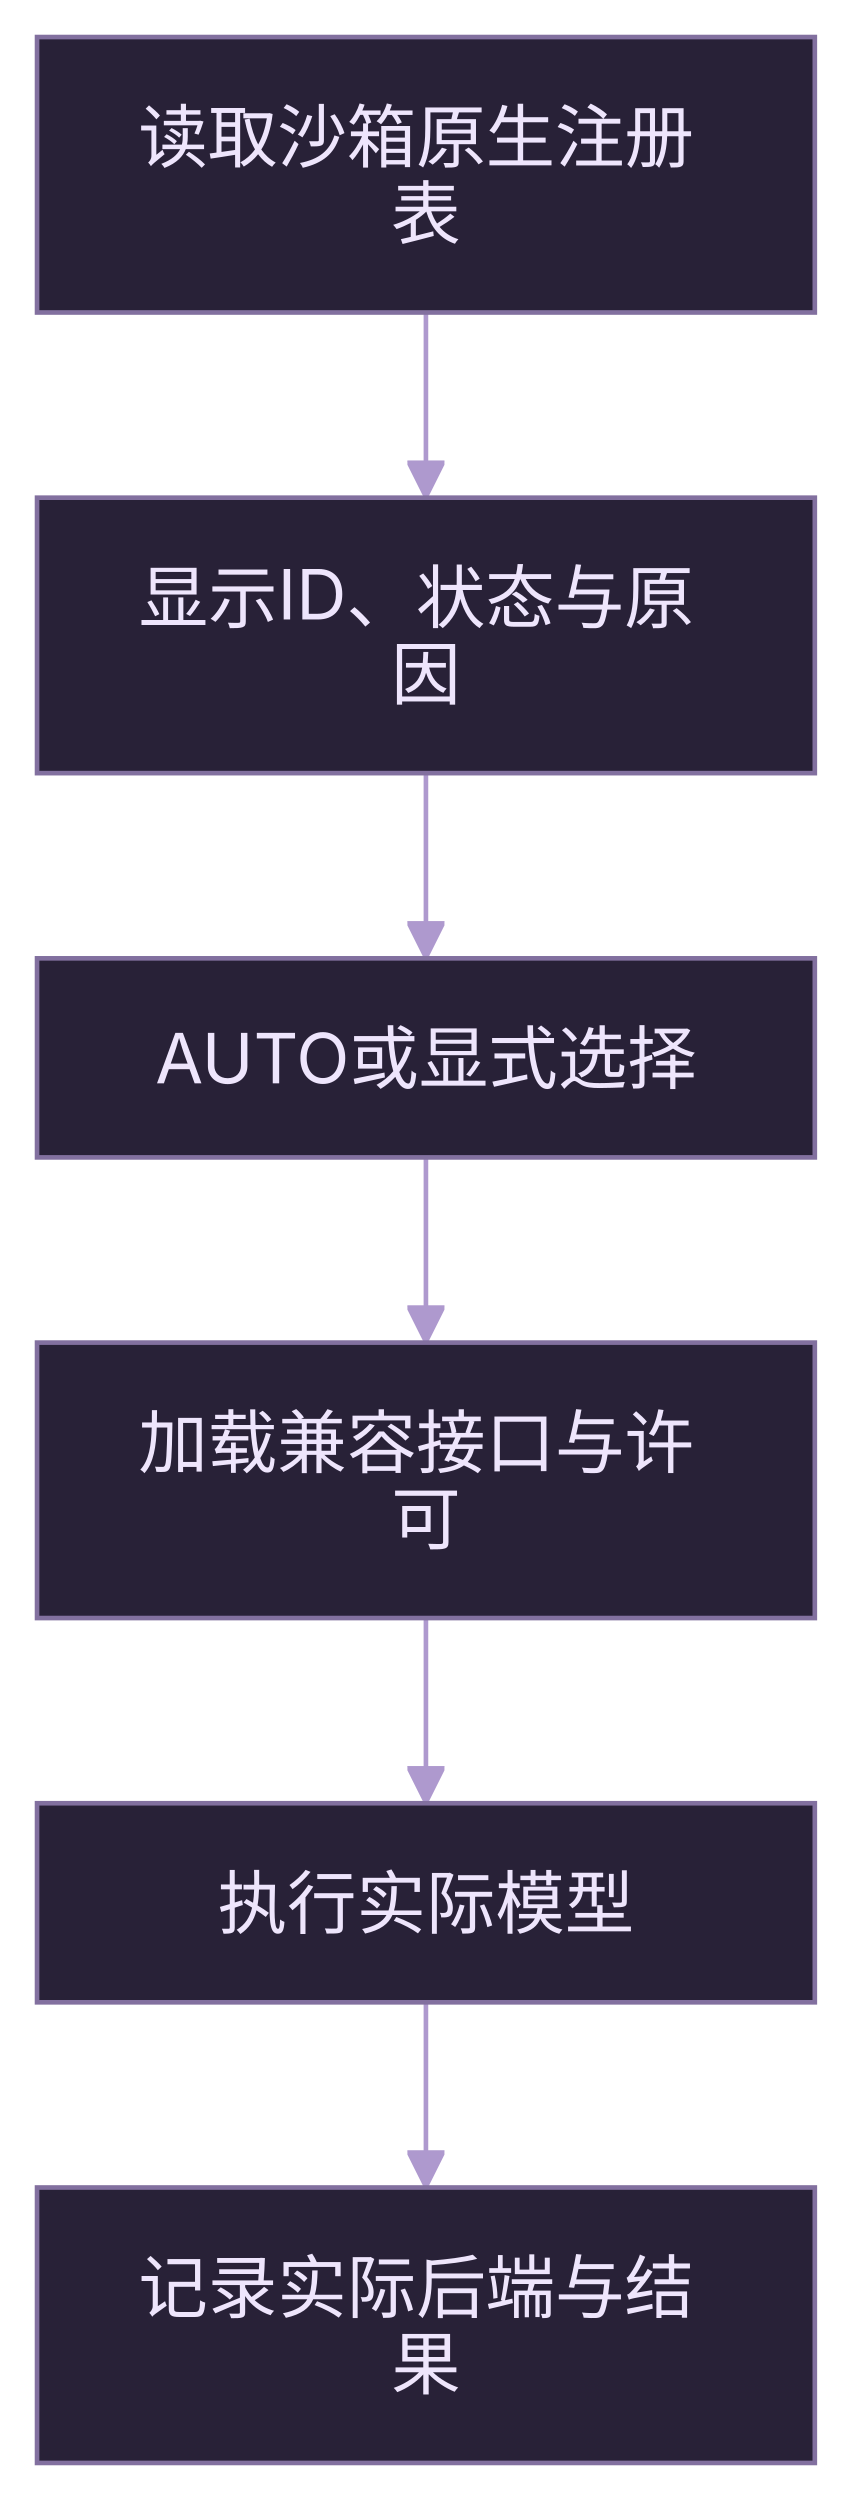
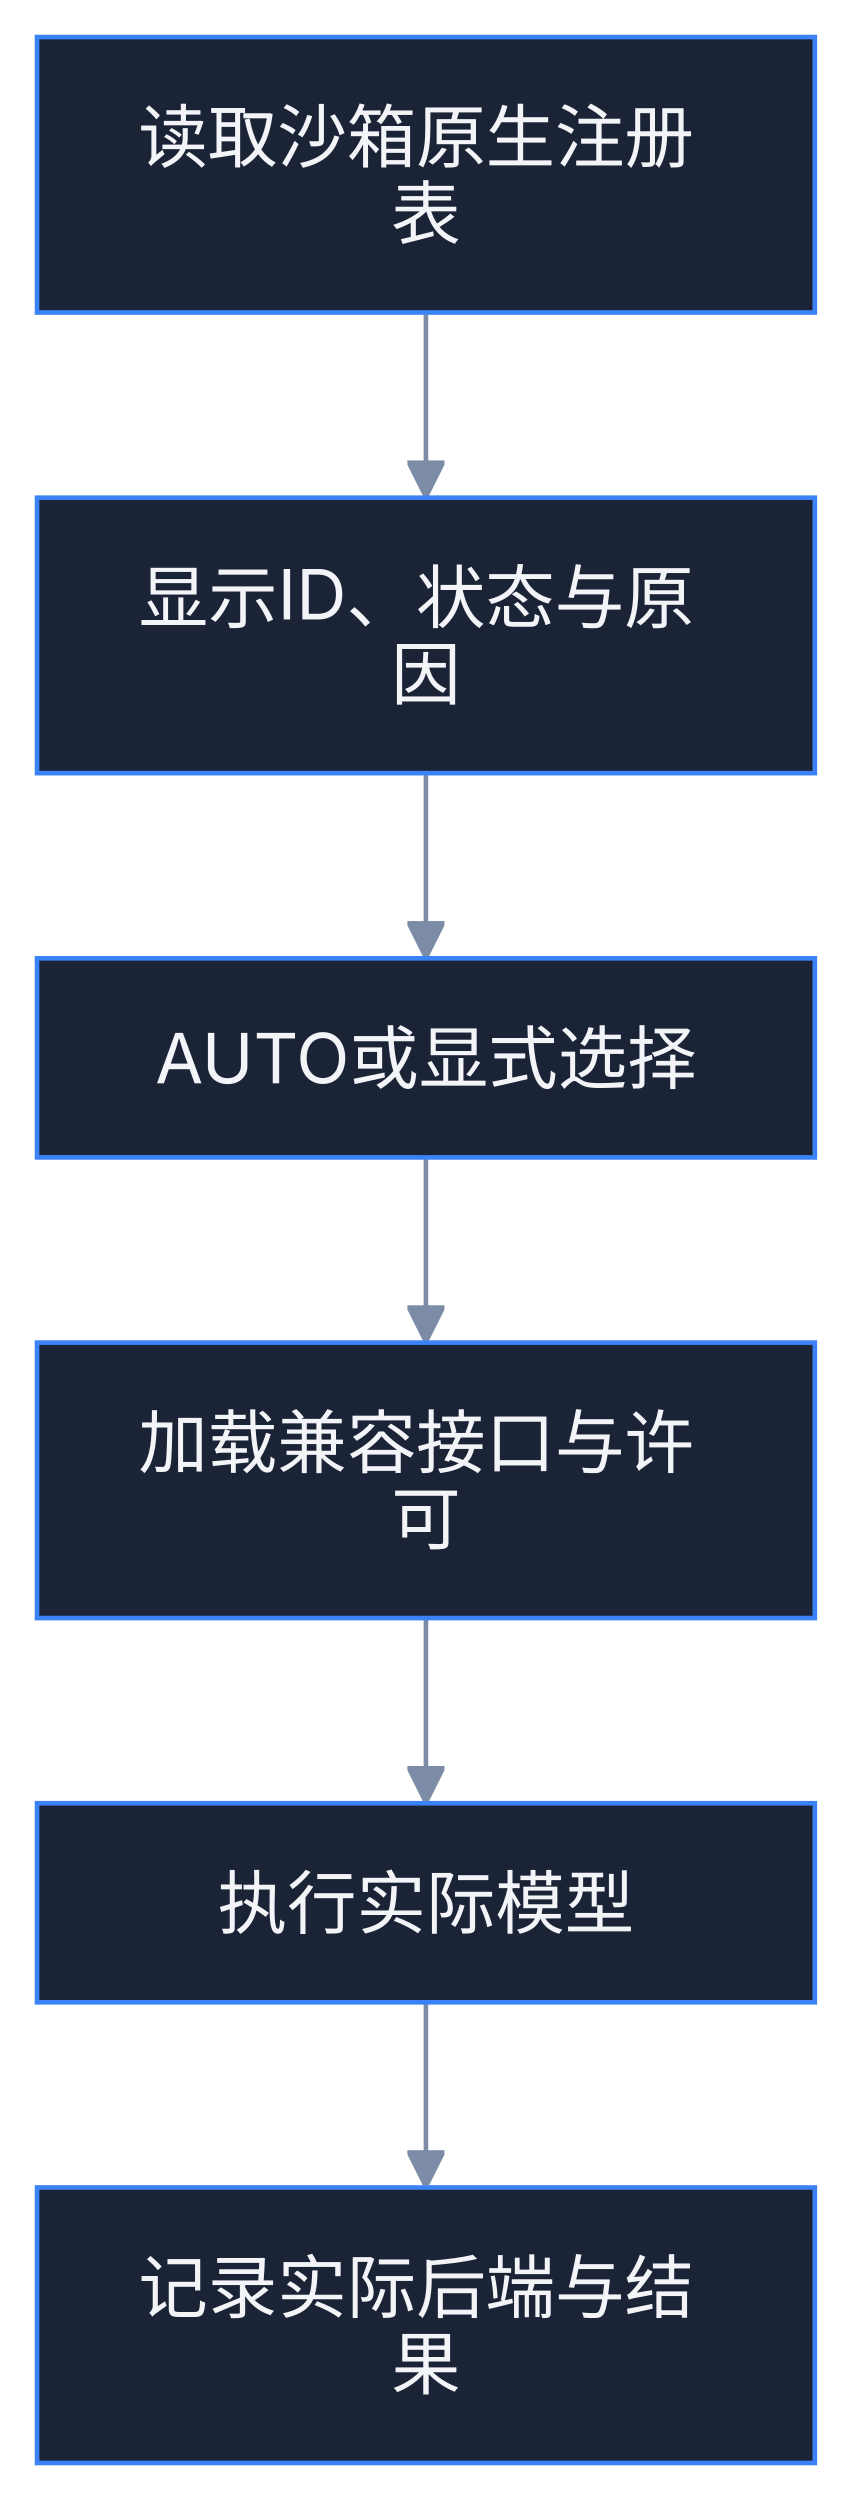
<svg xmlns="http://www.w3.org/2000/svg" id="diagram-zh-backends-1" width="100%" class="flowchart" style="max-width: 184px;" viewBox="4 4 184 540" role="graphics-document document" aria-roledescription="flowchart-v2">
-   <style>#diagram-zh-backends-1{font-family:Inter,Arial,sans-serif;font-size:15px;fill:#eee5fc;}@keyframes edge-animation-frame{from{stroke-dashoffset:0;}}@keyframes dash{to{stroke-dashoffset:0;}}#diagram-zh-backends-1 .edge-animation-slow{stroke-dasharray:9,5!important;stroke-dashoffset:900;animation:dash 50s linear infinite;stroke-linecap:round;}#diagram-zh-backends-1 .edge-animation-fast{stroke-dasharray:9,5!important;stroke-dashoffset:900;animation:dash 20s linear infinite;stroke-linecap:round;}#diagram-zh-backends-1 .error-icon{fill:#35283c;}#diagram-zh-backends-1 .error-text{fill:#cad7c3;stroke:#cad7c3;}#diagram-zh-backends-1 .edge-thickness-normal{stroke-width:1px;}#diagram-zh-backends-1 .edge-thickness-thick{stroke-width:3.5px;}#diagram-zh-backends-1 .edge-pattern-solid{stroke-dasharray:0;}#diagram-zh-backends-1 .edge-thickness-invisible{stroke-width:0;fill:none;}#diagram-zh-backends-1 .edge-pattern-dashed{stroke-dasharray:3;}#diagram-zh-backends-1 .edge-pattern-dotted{stroke-dasharray:2;}#diagram-zh-backends-1 .marker{fill:#ae99ce;stroke:#ae99ce;}#diagram-zh-backends-1 .marker.cross{stroke:#ae99ce;}#diagram-zh-backends-1 svg{font-family:Inter,Arial,sans-serif;font-size:15px;}#diagram-zh-backends-1 p{margin:0;}#diagram-zh-backends-1 .label{font-family:Inter,Arial,sans-serif;color:#eee5fc;}#diagram-zh-backends-1 .cluster-label text{fill:#cad7c3;}#diagram-zh-backends-1 .cluster-label span{color:#cad7c3;}#diagram-zh-backends-1 .cluster-label span p{background-color:transparent;}#diagram-zh-backends-1 .label text,#diagram-zh-backends-1 span{fill:#eee5fc;color:#eee5fc;}#diagram-zh-backends-1 .node rect,#diagram-zh-backends-1 .node circle,#diagram-zh-backends-1 .node ellipse,#diagram-zh-backends-1 .node polygon,#diagram-zh-backends-1 .node path{fill:#282137;stroke:#82709f;stroke-width:1px;}#diagram-zh-backends-1 .rough-node .label text,#diagram-zh-backends-1 .node .label text,#diagram-zh-backends-1 .image-shape .label,#diagram-zh-backends-1 .icon-shape .label{text-anchor:middle;}#diagram-zh-backends-1 .node .katex path{fill:#000;stroke:#000;stroke-width:1px;}#diagram-zh-backends-1 .rough-node .label,#diagram-zh-backends-1 .node .label,#diagram-zh-backends-1 .image-shape .label,#diagram-zh-backends-1 .icon-shape .label{text-align:center;}#diagram-zh-backends-1 .node.clickable{cursor:pointer;}#diagram-zh-backends-1 .root .anchor path{fill:#ae99ce!important;stroke-width:0;stroke:#ae99ce;}#diagram-zh-backends-1 .arrowheadPath{fill:#e6e9e0;}#diagram-zh-backends-1 .edgePaths .path{stroke:#ae99ce;stroke-width:1px;}#diagram-zh-backends-1 .flowchart-link{stroke:#ae99ce;fill:none;}#diagram-zh-backends-1 .edgeLabel{background-color:#19161f;text-align:center;}#diagram-zh-backends-1 .edgeLabel p{background-color:#19161f;}#diagram-zh-backends-1 .edgeLabel rect{opacity:0.5;background-color:#19161f;fill:#19161f;}#diagram-zh-backends-1 .labelBkg{background-color:rgba(25, 22, 31, 0.5);}#diagram-zh-backends-1 .cluster rect{fill:#211c29;stroke:#635271;stroke-width:1px;}#diagram-zh-backends-1 .cluster text{fill:#cad7c3;}#diagram-zh-backends-1 .cluster span{color:#cad7c3;}#diagram-zh-backends-1 .node .collapsed-indicator{fill:#635271;stroke:none;opacity:0.6;}#diagram-zh-backends-1 .node .collapsed-separator{stroke:#635271;stroke-width:0.75px;}#diagram-zh-backends-1 div.mermaidTooltip{position:absolute;text-align:center;max-width:200px;padding:2px;font-family:Inter,Arial,sans-serif;font-size:12px;background:#35283c;border:1px solid hsl(279, 0%, 29.608%);border-radius:2px;pointer-events:none;z-index:100;}#diagram-zh-backends-1 .flowchartTitleText{text-anchor:middle;font-size:18px;fill:#eee5fc;}#diagram-zh-backends-1 rect.text{fill:none;stroke-width:0;}#diagram-zh-backends-1 .icon-shape,#diagram-zh-backends-1 .image-shape{background-color:#19161f;text-align:center;}#diagram-zh-backends-1 .icon-shape p,#diagram-zh-backends-1 .image-shape p{background-color:#19161f;padding:2px;}#diagram-zh-backends-1 .icon-shape .label rect,#diagram-zh-backends-1 .image-shape .label rect{opacity:0.5;background-color:#19161f;fill:#19161f;}#diagram-zh-backends-1 .label-icon{display:inline-block;height:1em;overflow:visible;vertical-align:-0.125em;}#diagram-zh-backends-1 .node .label-icon path{fill:currentColor;stroke:revert;stroke-width:revert;}#diagram-zh-backends-1 .node .neo-node{stroke:#82709f;}#diagram-zh-backends-1 [data-look="neo"].node rect,#diagram-zh-backends-1 [data-look="neo"].cluster rect,#diagram-zh-backends-1 [data-look="neo"].node polygon{stroke:url(#diagram-zh-backends-1-gradient);filter:drop-shadow( 1px 2px 2px rgba(185,185,185,1));}#diagram-zh-backends-1 [data-look="neo"].swimlane.cluster rect{filter:none;}#diagram-zh-backends-1 [data-look="neo"].node path{stroke:url(#diagram-zh-backends-1-gradient);stroke-width:1px;}#diagram-zh-backends-1 [data-look="neo"].node .outer-path{filter:drop-shadow( 1px 2px 2px rgba(185,185,185,1));}#diagram-zh-backends-1 [data-look="neo"].node .neo-line path{stroke:#82709f;filter:none;}#diagram-zh-backends-1 [data-look="neo"].node circle{stroke:url(#diagram-zh-backends-1-gradient);filter:drop-shadow( 1px 2px 2px rgba(185,185,185,1));}#diagram-zh-backends-1 [data-look="neo"].node circle .state-start{fill:#000000;}#diagram-zh-backends-1 [data-look="neo"].icon-shape .icon{fill:url(#diagram-zh-backends-1-gradient);filter:drop-shadow( 1px 2px 2px rgba(185,185,185,1));}#diagram-zh-backends-1 [data-look="neo"].icon-shape .icon-neo path{stroke:url(#diagram-zh-backends-1-gradient);filter:drop-shadow( 1px 2px 2px rgba(185,185,185,1));}#diagram-zh-backends-1 :root{--mermaid-font-family:Inter,Arial,sans-serif;}</style>
+   <style>#diagram-zh-backends-1{font-family:Inter,Arial,sans-serif;font-size:15px;fill:#f3f4f8;}@keyframes edge-animation-frame{from{stroke-dashoffset:0;}}@keyframes dash{to{stroke-dashoffset:0;}}#diagram-zh-backends-1 .edge-animation-slow{stroke-dasharray:9,5!important;stroke-dashoffset:900;animation:dash 50s linear infinite;stroke-linecap:round;}#diagram-zh-backends-1 .edge-animation-fast{stroke-dasharray:9,5!important;stroke-dashoffset:900;animation:dash 20s linear infinite;stroke-linecap:round;}#diagram-zh-backends-1 .error-icon{fill:#1c202b;}#diagram-zh-backends-1 .error-text{fill:#e3dfd4;stroke:#e3dfd4;}#diagram-zh-backends-1 .edge-thickness-normal{stroke-width:1px;}#diagram-zh-backends-1 .edge-thickness-thick{stroke-width:3.5px;}#diagram-zh-backends-1 .edge-pattern-solid{stroke-dasharray:0;}#diagram-zh-backends-1 .edge-thickness-invisible{stroke-width:0;fill:none;}#diagram-zh-backends-1 .edge-pattern-dashed{stroke-dasharray:3;}#diagram-zh-backends-1 .edge-pattern-dotted{stroke-dasharray:2;}#diagram-zh-backends-1 .marker{fill:#7c8ba6;stroke:#7c8ba6;}#diagram-zh-backends-1 .marker.cross{stroke:#7c8ba6;}#diagram-zh-backends-1 svg{font-family:Inter,Arial,sans-serif;font-size:15px;}#diagram-zh-backends-1 p{margin:0;}#diagram-zh-backends-1 .label{font-family:Inter,Arial,sans-serif;color:#f3f4f8;}#diagram-zh-backends-1 .cluster-label text{fill:#e3dfd4;}#diagram-zh-backends-1 .cluster-label span{color:#e3dfd4;}#diagram-zh-backends-1 .cluster-label span p{background-color:transparent;}#diagram-zh-backends-1 .label text,#diagram-zh-backends-1 span{fill:#f3f4f8;color:#f3f4f8;}#diagram-zh-backends-1 .node rect,#diagram-zh-backends-1 .node circle,#diagram-zh-backends-1 .node ellipse,#diagram-zh-backends-1 .node polygon,#diagram-zh-backends-1 .node path{fill:#1b2436;stroke:#3b82f6;stroke-width:1px;}#diagram-zh-backends-1 .rough-node .label text,#diagram-zh-backends-1 .node .label text,#diagram-zh-backends-1 .image-shape .label,#diagram-zh-backends-1 .icon-shape .label{text-anchor:middle;}#diagram-zh-backends-1 .node .katex path{fill:#000;stroke:#000;stroke-width:1px;}#diagram-zh-backends-1 .rough-node .label,#diagram-zh-backends-1 .node .label,#diagram-zh-backends-1 .image-shape .label,#diagram-zh-backends-1 .icon-shape .label{text-align:center;}#diagram-zh-backends-1 .node.clickable{cursor:pointer;}#diagram-zh-backends-1 .root .anchor path{fill:#7c8ba6!important;stroke-width:0;stroke:#7c8ba6;}#diagram-zh-backends-1 .arrowheadPath{fill:#ebe8e0;}#diagram-zh-backends-1 .edgePaths .path{stroke:#7c8ba6;stroke-width:1px;}#diagram-zh-backends-1 .flowchart-link{stroke:#7c8ba6;fill:none;}#diagram-zh-backends-1 .edgeLabel{background-color:#14171f;text-align:center;}#diagram-zh-backends-1 .edgeLabel p{background-color:#14171f;}#diagram-zh-backends-1 .edgeLabel rect{opacity:0.5;background-color:#14171f;fill:#14171f;}#diagram-zh-backends-1 .labelBkg{background-color:rgba(20, 23, 31, 0.5);}#diagram-zh-backends-1 .cluster rect{fill:#11131a;stroke:#2c3446;stroke-width:1px;}#diagram-zh-backends-1 .cluster text{fill:#e3dfd4;}#diagram-zh-backends-1 .cluster span{color:#e3dfd4;}#diagram-zh-backends-1 .node .collapsed-indicator{fill:#2c3446;stroke:none;opacity:0.6;}#diagram-zh-backends-1 .node .collapsed-separator{stroke:#2c3446;stroke-width:0.75px;}#diagram-zh-backends-1 div.mermaidTooltip{position:absolute;text-align:center;max-width:200px;padding:2px;font-family:Inter,Arial,sans-serif;font-size:12px;background:#1c202b;border:1px solid hsl(224, 0%, 23.922%);border-radius:2px;pointer-events:none;z-index:100;}#diagram-zh-backends-1 .flowchartTitleText{text-anchor:middle;font-size:18px;fill:#f3f4f8;}#diagram-zh-backends-1 rect.text{fill:none;stroke-width:0;}#diagram-zh-backends-1 .icon-shape,#diagram-zh-backends-1 .image-shape{background-color:#14171f;text-align:center;}#diagram-zh-backends-1 .icon-shape p,#diagram-zh-backends-1 .image-shape p{background-color:#14171f;padding:2px;}#diagram-zh-backends-1 .icon-shape .label rect,#diagram-zh-backends-1 .image-shape .label rect{opacity:0.5;background-color:#14171f;fill:#14171f;}#diagram-zh-backends-1 .label-icon{display:inline-block;height:1em;overflow:visible;vertical-align:-0.125em;}#diagram-zh-backends-1 .node .label-icon path{fill:currentColor;stroke:revert;stroke-width:revert;}#diagram-zh-backends-1 .node .neo-node{stroke:#3b82f6;}#diagram-zh-backends-1 [data-look="neo"].node rect,#diagram-zh-backends-1 [data-look="neo"].cluster rect,#diagram-zh-backends-1 [data-look="neo"].node polygon{stroke:url(#diagram-zh-backends-1-gradient);filter:drop-shadow( 1px 2px 2px rgba(185,185,185,1));}#diagram-zh-backends-1 [data-look="neo"].swimlane.cluster rect{filter:none;}#diagram-zh-backends-1 [data-look="neo"].node path{stroke:url(#diagram-zh-backends-1-gradient);stroke-width:1px;}#diagram-zh-backends-1 [data-look="neo"].node .outer-path{filter:drop-shadow( 1px 2px 2px rgba(185,185,185,1));}#diagram-zh-backends-1 [data-look="neo"].node .neo-line path{stroke:#3b82f6;filter:none;}#diagram-zh-backends-1 [data-look="neo"].node circle{stroke:url(#diagram-zh-backends-1-gradient);filter:drop-shadow( 1px 2px 2px rgba(185,185,185,1));}#diagram-zh-backends-1 [data-look="neo"].node circle .state-start{fill:#000000;}#diagram-zh-backends-1 [data-look="neo"].icon-shape .icon{fill:url(#diagram-zh-backends-1-gradient);filter:drop-shadow( 1px 2px 2px rgba(185,185,185,1));}#diagram-zh-backends-1 [data-look="neo"].icon-shape .icon-neo path{stroke:url(#diagram-zh-backends-1-gradient);filter:drop-shadow( 1px 2px 2px rgba(185,185,185,1));}#diagram-zh-backends-1 :root{--mermaid-font-family:Inter,Arial,sans-serif;}</style>
  <g>
    <marker id="diagram-zh-backends-1_flowchart-v2-pointEnd" class="marker flowchart-v2" viewBox="0 0 10 10" refX="5" refY="5" markerUnits="userSpaceOnUse" markerWidth="8" markerHeight="8" orient="auto">
      <path d="M 0 0 L 10 5 L 0 10 z" class="arrowMarkerPath" style="stroke-width: 1; stroke-dasharray: 1, 0;" />
    </marker>
    <marker id="diagram-zh-backends-1_flowchart-v2-pointStart" class="marker flowchart-v2" viewBox="0 0 10 10" refX="4.5" refY="5" markerUnits="userSpaceOnUse" markerWidth="8" markerHeight="8" orient="auto">
      <path d="M 0 5 L 10 10 L 10 0 z" class="arrowMarkerPath" style="stroke-width: 1; stroke-dasharray: 1, 0;" />
    </marker>
    <marker id="diagram-zh-backends-1_flowchart-v2-pointEnd-margin" class="marker flowchart-v2" viewBox="0 0 11.5 14" refX="11.5" refY="7" markerUnits="userSpaceOnUse" markerWidth="10.5" markerHeight="14" orient="auto">
      <path d="M 0 0 L 11.5 7 L 0 14 z" class="arrowMarkerPath" style="stroke-width: 0; stroke-dasharray: 1, 0;" />
    </marker>
    <marker id="diagram-zh-backends-1_flowchart-v2-pointStart-margin" class="marker flowchart-v2" viewBox="0 0 11.5 14" refX="1" refY="7" markerUnits="userSpaceOnUse" markerWidth="11.5" markerHeight="14" orient="auto">
      <polygon points="0,7 11.5,14 11.5,0" class="arrowMarkerPath" style="stroke-width: 0; stroke-dasharray: 1, 0;" />
    </marker>
    <marker id="diagram-zh-backends-1_flowchart-v2-circleEnd" class="marker flowchart-v2" viewBox="0 0 10 10" refX="11" refY="5" markerUnits="userSpaceOnUse" markerWidth="11" markerHeight="11" orient="auto">
      <circle cx="5" cy="5" r="5" class="arrowMarkerPath" style="stroke-width: 1; stroke-dasharray: 1, 0;" />
    </marker>
    <marker id="diagram-zh-backends-1_flowchart-v2-circleStart" class="marker flowchart-v2" viewBox="0 0 10 10" refX="-1" refY="5" markerUnits="userSpaceOnUse" markerWidth="11" markerHeight="11" orient="auto">
      <circle cx="5" cy="5" r="5" class="arrowMarkerPath" style="stroke-width: 1; stroke-dasharray: 1, 0;" />
    </marker>
    <marker id="diagram-zh-backends-1_flowchart-v2-circleEnd-margin" class="marker flowchart-v2" viewBox="0 0 10 10" refY="5" refX="12.25" markerUnits="userSpaceOnUse" markerWidth="14" markerHeight="14" orient="auto">
      <circle cx="5" cy="5" r="5" class="arrowMarkerPath" style="stroke-width: 0; stroke-dasharray: 1, 0;" />
    </marker>
    <marker id="diagram-zh-backends-1_flowchart-v2-circleStart-margin" class="marker flowchart-v2" viewBox="0 0 10 10" refX="-2" refY="5" markerUnits="userSpaceOnUse" markerWidth="14" markerHeight="14" orient="auto">
      <circle cx="5" cy="5" r="5" class="arrowMarkerPath" style="stroke-width: 0; stroke-dasharray: 1, 0;" />
    </marker>
    <marker id="diagram-zh-backends-1_flowchart-v2-crossEnd" class="marker cross flowchart-v2" viewBox="0 0 11 11" refX="12" refY="5.2" markerUnits="userSpaceOnUse" markerWidth="11" markerHeight="11" orient="auto">
      <path d="M 1,1 l 9,9 M 10,1 l -9,9" class="arrowMarkerPath" style="stroke-width: 2; stroke-dasharray: 1, 0;" />
    </marker>
    <marker id="diagram-zh-backends-1_flowchart-v2-crossStart" class="marker cross flowchart-v2" viewBox="0 0 11 11" refX="-1" refY="5.2" markerUnits="userSpaceOnUse" markerWidth="11" markerHeight="11" orient="auto">
      <path d="M 1,1 l 9,9 M 10,1 l -9,9" class="arrowMarkerPath" style="stroke-width: 2; stroke-dasharray: 1, 0;" />
    </marker>
    <marker id="diagram-zh-backends-1_flowchart-v2-crossEnd-margin" class="marker cross flowchart-v2" viewBox="0 0 15 15" refX="17.7" refY="7.5" markerUnits="userSpaceOnUse" markerWidth="12" markerHeight="12" orient="auto">
      <path d="M 1,1 L 14,14 M 1,14 L 14,1" class="arrowMarkerPath" style="stroke-width: 2.5;" />
    </marker>
    <marker id="diagram-zh-backends-1_flowchart-v2-crossStart-margin" class="marker cross flowchart-v2" viewBox="0 0 15 15" refX="-3.5" refY="7.5" markerUnits="userSpaceOnUse" markerWidth="12" markerHeight="12" orient="auto">
      <path d="M 1,1 L 14,14 M 1,14 L 14,1" class="arrowMarkerPath" style="stroke-width: 2.5; stroke-dasharray: 1, 0;" />
    </marker>
    <g class="root">
      <g class="clusters" />
      <g class="edges edgePaths">
        <path d="M96,71.5L96,107.5" id="diagram-zh-backends-1-L_Registry_Options_0" class="edge-thickness-normal edge-pattern-solid edge-thickness-normal edge-pattern-solid flowchart-link" style=";" data-edge="true" data-et="edge" data-id="L_Registry_Options_0" data-points="W3sieCI6OTYsInkiOjcxLjV9LHsieCI6OTYsInkiOjExMS41fV0=" data-look="classic" marker-end="url(#diagram-zh-backends-1_flowchart-v2-pointEnd)" />
        <path d="M96,171L96,207" id="diagram-zh-backends-1-L_Options_Choice_0" class="edge-thickness-normal edge-pattern-solid edge-thickness-normal edge-pattern-solid flowchart-link" style=";" data-edge="true" data-et="edge" data-id="L_Options_Choice_0" data-points="W3sieCI6OTYsInkiOjE3MX0seyJ4Ijo5NiwieSI6MjExfV0=" data-look="classic" marker-end="url(#diagram-zh-backends-1_flowchart-v2-pointEnd)" />
        <path d="M96,254L96,290" id="diagram-zh-backends-1-L_Choice_Load_0" class="edge-thickness-normal edge-pattern-solid edge-thickness-normal edge-pattern-solid flowchart-link" style=";" data-edge="true" data-et="edge" data-id="L_Choice_Load_0" data-points="W3sieCI6OTYsInkiOjI1NH0seyJ4Ijo5NiwieSI6Mjk0fV0=" data-look="classic" marker-end="url(#diagram-zh-backends-1_flowchart-v2-pointEnd)" />
        <path d="M96,353.5L96,389.5" id="diagram-zh-backends-1-L_Load_Solve_0" class="edge-thickness-normal edge-pattern-solid edge-thickness-normal edge-pattern-solid flowchart-link" style=";" data-edge="true" data-et="edge" data-id="L_Load_Solve_0" data-points="W3sieCI6OTYsInkiOjM1My41fSx7IngiOjk2LCJ5IjozOTMuNX1d" data-look="classic" marker-end="url(#diagram-zh-backends-1_flowchart-v2-pointEnd)" />
        <path d="M96,436.5L96,472.5" id="diagram-zh-backends-1-L_Solve_Record_0" class="edge-thickness-normal edge-pattern-solid edge-thickness-normal edge-pattern-solid flowchart-link" style=";" data-edge="true" data-et="edge" data-id="L_Solve_Record_0" data-points="W3sieCI6OTYsInkiOjQzNi41fSx7IngiOjk2LCJ5Ijo0NzYuNX1d" data-look="classic" marker-end="url(#diagram-zh-backends-1_flowchart-v2-pointEnd)" />
      </g>
      <g class="edgeLabels" />
      <g class="nodes">
        <g class="node default" id="diagram-zh-backends-1-flowchart-Registry-0" data-look="classic" transform="translate(96, 41.75)">
          <rect class="basic label-container" style="" x="-84" y="-29.75" width="168" height="59.5" />
          <g class="label" style="" transform="translate(0, -17.75)">
            <rect />
            <g>
              <rect class="background" style="stroke: none" />
              <text y="-10.1" style="">
                <tspan class="text-outer-tspan row" x="0" y="-0.1em" dy="1.1em">
                  <tspan font-style="normal" class="text-inner-tspan" font-weight="normal">读取沙箱原生注册</tspan>
                </tspan>
                <tspan class="text-outer-tspan row" x="0" y="1em" dy="1.1em">
                  <tspan font-style="normal" class="text-inner-tspan" font-weight="normal">表</tspan>
                </tspan>
              </text>
            </g>
          </g>
        </g>
        <g class="node default" id="diagram-zh-backends-1-flowchart-Options-1" data-look="classic" transform="translate(96, 141.25)">
          <rect class="basic label-container" style="" x="-84" y="-29.75" width="168" height="59.5" />
          <g class="label" style="" transform="translate(0, -17.75)">
            <rect />
            <g>
              <rect class="background" style="stroke: none" />
              <text y="-10.1" style="">
                <tspan class="text-outer-tspan row" x="0" y="-0.1em" dy="1.1em">
                  <tspan font-style="normal" class="text-inner-tspan" font-weight="normal">显示ID、状态与原</tspan>
                </tspan>
                <tspan class="text-outer-tspan row" x="0" y="1em" dy="1.1em">
                  <tspan font-style="normal" class="text-inner-tspan" font-weight="normal">因</tspan>
                </tspan>
              </text>
            </g>
          </g>
        </g>
        <g class="node default" id="diagram-zh-backends-1-flowchart-Choice-3" data-look="classic" transform="translate(96, 232.5)">
          <rect class="basic label-container" style="" x="-84" y="-21.5" width="168" height="43" />
          <g class="label" style="" transform="translate(0, -9.5)">
            <rect />
            <g>
              <rect class="background" style="stroke: none" />
              <text y="-10.1" style="">
                <tspan class="text-outer-tspan row" x="0" y="-0.1em" dy="1.1em">
                  <tspan font-style="normal" class="text-inner-tspan" font-weight="normal">AUTO或显式选择</tspan>
                </tspan>
              </text>
            </g>
          </g>
        </g>
        <g class="node default" id="diagram-zh-backends-1-flowchart-Load-5" data-look="classic" transform="translate(96, 323.75)">
          <rect class="basic label-container" style="" x="-84" y="-29.75" width="168" height="59.5" />
          <g class="label" style="" transform="translate(0, -17.75)">
            <rect />
            <g>
              <rect class="background" style="stroke: none" />
              <text y="-10.1" style="">
                <tspan class="text-outer-tspan row" x="0" y="-0.1em" dy="1.1em">
                  <tspan font-style="normal" class="text-inner-tspan" font-weight="normal">加载兼容接口与许</tspan>
                </tspan>
                <tspan class="text-outer-tspan row" x="0" y="1em" dy="1.1em">
                  <tspan font-style="normal" class="text-inner-tspan" font-weight="normal">可</tspan>
                </tspan>
              </text>
            </g>
          </g>
        </g>
        <g class="node default" id="diagram-zh-backends-1-flowchart-Solve-7" data-look="classic" transform="translate(96, 415)">
          <rect class="basic label-container" style="" x="-84" y="-21.5" width="168" height="43" />
          <g class="label" style="" transform="translate(0, -9.5)">
            <rect />
            <g>
              <rect class="background" style="stroke: none" />
              <text y="-10.1" style="">
                <tspan class="text-outer-tspan row" x="0" y="-0.1em" dy="1.1em">
                  <tspan font-style="normal" class="text-inner-tspan" font-weight="normal">执行实际模型</tspan>
                </tspan>
              </text>
            </g>
          </g>
        </g>
        <g class="node default" id="diagram-zh-backends-1-flowchart-Record-9" data-look="classic" transform="translate(96, 506.25)">
          <rect class="basic label-container" style="" x="-84" y="-29.75" width="168" height="59.5" />
          <g class="label" style="" transform="translate(0, -17.75)">
            <rect />
            <g>
              <rect class="background" style="stroke: none" />
              <text y="-10.1" style="">
                <tspan class="text-outer-tspan row" x="0" y="-0.1em" dy="1.1em">
                  <tspan font-style="normal" class="text-inner-tspan" font-weight="normal">记录实际后端与结</tspan>
                </tspan>
                <tspan class="text-outer-tspan row" x="0" y="1em" dy="1.1em">
                  <tspan font-style="normal" class="text-inner-tspan" font-weight="normal">果</tspan>
                </tspan>
              </text>
            </g>
          </g>
        </g>
      </g>
    </g>
  </g>
  <defs>
    <filter id="diagram-zh-backends-1-drop-shadow" height="130%" width="130%">
      <feDropShadow dx="4" dy="4" stdDeviation="0" flood-opacity="0.06" flood-color="#000000" />
    </filter>
  </defs>
  <defs>
    <filter id="diagram-zh-backends-1-drop-shadow-small" height="150%" width="150%">
      <feDropShadow dx="2" dy="2" stdDeviation="0" flood-opacity="0.06" flood-color="#000000" />
    </filter>
  </defs>
  <linearGradient id="diagram-zh-backends-1-gradient" gradientUnits="objectBoundingBox" x1="0%" y1="0%" x2="100%" y2="0%">
-     <stop offset="0%" stop-color="#82709f" stop-opacity="1" />
-     <stop offset="100%" stop-color="hsl(162.857, 0%, 26.667%)" stop-opacity="1" />
+     <stop offset="0%" stop-color="#3b82f6" stop-opacity="1" />
+     <stop offset="100%" stop-color="hsl(162.857, 0%, 21.961%)" stop-opacity="1" />
  </linearGradient>
</svg>
